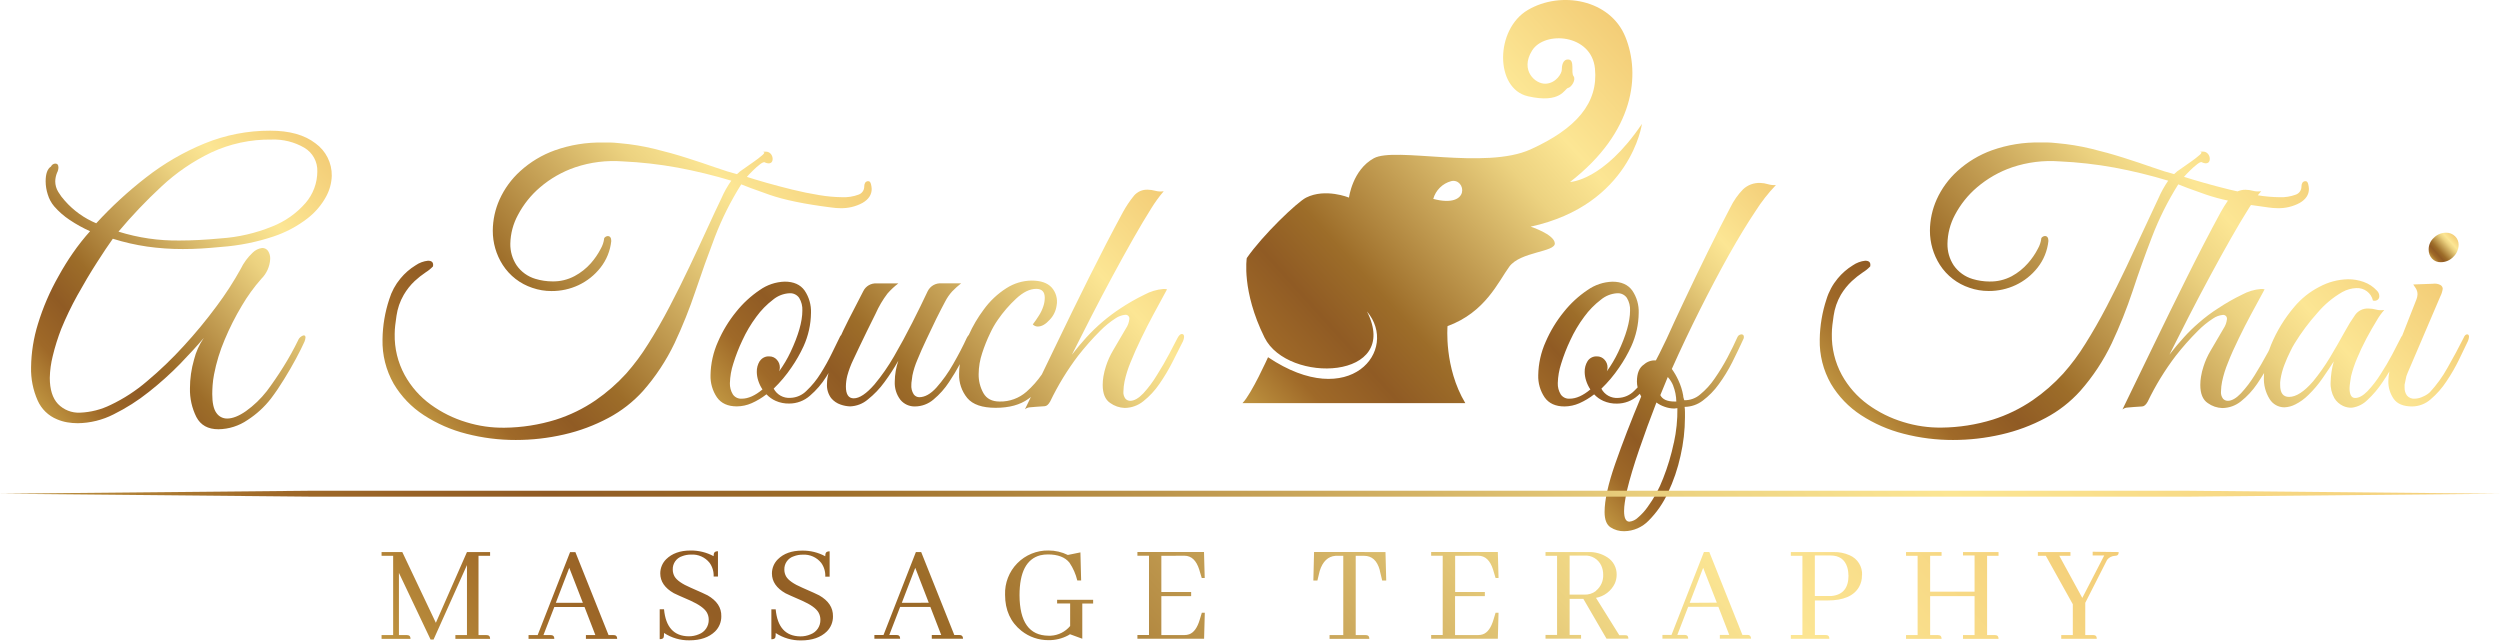
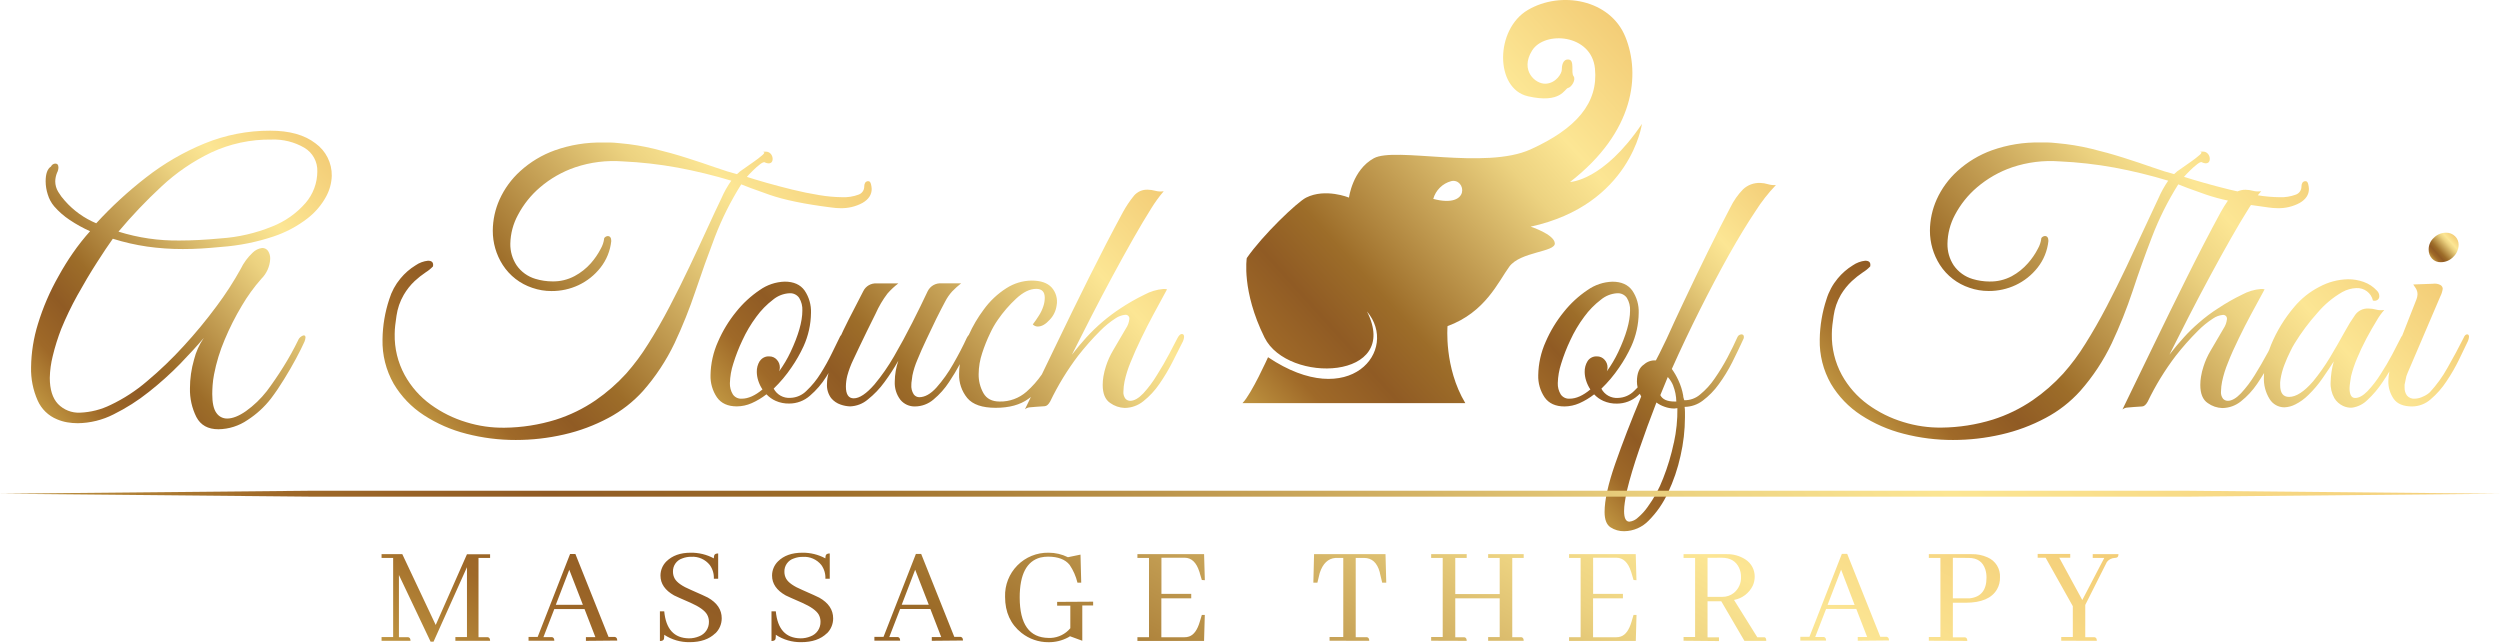
- <svg xmlns="http://www.w3.org/2000/svg" xmlns:xlink="http://www.w3.org/1999/xlink" viewBox="0 0 844.02 216.16">
+ <svg xmlns="http://www.w3.org/2000/svg" xmlns:xlink="http://www.w3.org/1999/xlink" viewBox="0 0 844.02 216.88">
  <defs>
    <style>.cls-1{fill:url(#New_Gradient_Swatch_2);}.cls-2{fill:url(#New_Gradient_Swatch_2-2);}.cls-3{fill:url(#New_Gradient_Swatch_2-3);}.cls-4{fill:url(#New_Gradient_Swatch_2-4);}.cls-5{fill:url(#New_Gradient_Swatch_2-5);}.cls-6{fill:url(#New_Gradient_Swatch_2-6);}.cls-7{fill:url(#New_Gradient_Swatch_2-7);}.cls-8{fill:url(#New_Gradient_Swatch_2-8);}.cls-9{fill:url(#New_Gradient_Swatch_2-9);}</style>
    <linearGradient id="New_Gradient_Swatch_2" x1="423.76" y1="140.9" x2="557.49" y2="20.49" gradientUnits="userSpaceOnUse">
      <stop offset="0" stop-color="#bf9440" />
      <stop offset="0.11" stop-color="#9f6928" />
      <stop offset="0.22" stop-color="#905b24" />
      <stop offset="0.33" stop-color="#9d6d29" />
      <stop offset="0.67" stop-color="#ecd280" />
      <stop offset="0.78" stop-color="#fce694" />
      <stop offset="1" stop-color="#f3cd77" />
    </linearGradient>
    <linearGradient id="New_Gradient_Swatch_2-2" x1="11.24" y1="134.49" x2="106.86" y2="48.39" xlink:href="#New_Gradient_Swatch_2" />
    <linearGradient id="New_Gradient_Swatch_2-3" x1="144.39" y1="143.2" x2="267.53" y2="32.33" xlink:href="#New_Gradient_Swatch_2" />
    <linearGradient id="New_Gradient_Swatch_2-4" x1="268.62" y1="163.86" x2="386.6" y2="57.63" xlink:href="#New_Gradient_Swatch_2" />
    <linearGradient id="New_Gradient_Swatch_2-5" x1="524.17" y1="156.51" x2="612.56" y2="76.92" xlink:href="#New_Gradient_Swatch_2" />
    <linearGradient id="New_Gradient_Swatch_2-6" x1="820.98" y1="87.11" x2="828.99" y2="79.9" xlink:href="#New_Gradient_Swatch_2" />
    <linearGradient id="New_Gradient_Swatch_2-7" x1="655.88" y1="172.46" x2="786.6" y2="54.76" xlink:href="#New_Gradient_Swatch_2" />
    <linearGradient id="New_Gradient_Swatch_2-8" x1="188.95" y1="376.53" x2="655.07" y2="-43.17" xlink:href="#New_Gradient_Swatch_2" />
-     <linearGradient id="New_Gradient_Swatch_2-9" x1="251.14" y1="351.56" x2="589.58" y2="46.83" xlink:href="#New_Gradient_Swatch_2" />
+     <linearGradient id="New_Gradient_Swatch_2-9" x1="339.6" y1="338.1" x2="498.89" y2="62.19" xlink:href="#New_Gradient_Swatch_2" />
  </defs>
  <g id="Layer_2" data-name="Layer 2">
    <g id="Layer_2-2" data-name="Layer 2">
      <path class="cls-1" d="M554.33,41.83c-13.07,19.36-24.26,19.6-24.26,19.6,21.93-17,23.79-36.4,18.66-49S527-3.19,515.84,3.35s-11.19,26.58,0,29.15,12.36-2.57,13.53-2.8,2.8-2.8,1.86-4,.47-5.37-1.63-5.6-2.33,2.33-2.33,3.49-1.87,4.44-5.36,4.67-8.87-4.43-4.67-11.19,20.06-5.6,21.23,6.06-6.3,20.29-21.7,27.29-45.71-.94-52.94,3-8.4,13.29-8.4,13.29-7.93-3.27-14.46,0c-3,1.49-14.73,12.71-20.05,20.42,0,0-1.81,11.07,6,26.83s46.31,14.34,34.58-8.82c11,13-5.76,34-33.4,15.46,0,0-5.56,12.39-8.63,15.5h75.23c-7.24-12.09-6-26-6-26,12.75-4.66,17.1-14.93,20.84-20.06s15.62-4.9,15.38-7.93-8.16-5.59-8.16-5.59C550.59,69.12,554.33,41.83,554.33,41.83ZM483.88,67.15a8.6,8.6,0,0,1,6.07-6C494.85,60,496.71,70.54,483.88,67.15Z" />
      <path class="cls-2" d="M73.73,144.92q-5.28,0-7.44-4.14a20.6,20.6,0,0,1-2.16-9.66,35,35,0,0,1,1.38-9.72,22.44,22.44,0,0,1,3.3-7.32q-3.24,3.84-8,8.76a110.83,110.83,0,0,1-10.56,9.48,65.85,65.85,0,0,1-11.88,7.56,27.37,27.37,0,0,1-12.12,3,20.8,20.8,0,0,1-3.54-.3,15.23,15.23,0,0,1-3.42-1,12.19,12.19,0,0,1-6.6-6.42A26,26,0,0,1,10.49,124a51.67,51.67,0,0,1,2.34-14.7,79.38,79.38,0,0,1,6.9-16,87,87,0,0,1,4.86-7.86,75,75,0,0,1,5.82-7.38,46.48,46.48,0,0,1-6.84-3.78,26,26,0,0,1-5.28-4.62,11.18,11.18,0,0,1-2.16-4,14.71,14.71,0,0,1-.72-4.44q0-3.84,1.8-5a1.71,1.71,0,0,1,1.44-1q1.08,0,1.08,1.32a4,4,0,0,1-.48,1.8,8.07,8.07,0,0,0-.6,2.88,6.82,6.82,0,0,0,1,3.54,18.42,18.42,0,0,0,2.28,3.06,28.92,28.92,0,0,0,10.56,7.56A135.53,135.53,0,0,1,49.31,59.9,83.57,83.57,0,0,1,69.05,48.44a58.07,58.07,0,0,1,22.2-4.32q9.72,0,15.24,4.26a13.26,13.26,0,0,1,5.52,11,15.63,15.63,0,0,1-1.92,7,23.47,23.47,0,0,1-6.24,7.32,38.83,38.83,0,0,1-11.46,6.12,71.88,71.88,0,0,1-17.7,3.54Q71,83.72,68,83.9t-6.3.18a84.36,84.36,0,0,1-12.06-.84A74.41,74.41,0,0,1,38.09,80.6q-2.16,3-5.46,8.16t-6.54,11A108,108,0,0,0,20.69,111a71.41,71.41,0,0,0-2.88,9.18,33.08,33.08,0,0,0-1,7.38q0,5.88,2.76,8.82a9.72,9.72,0,0,0,7.44,2.94,25.61,25.61,0,0,0,10.38-2.64,55,55,0,0,0,12.18-7.92A127.28,127.28,0,0,0,62,116.84a161.83,161.83,0,0,0,11.1-13.44,109.64,109.64,0,0,0,8.16-12.6,18.65,18.65,0,0,1,4-5.46,5.55,5.55,0,0,1,3.24-1.62,2.35,2.35,0,0,1,2,1,4.59,4.59,0,0,1,.72,2.7,10.16,10.16,0,0,1-3,6.72,58.5,58.5,0,0,0-6.6,9.12,89.43,89.43,0,0,0-5.76,11.4,58,58,0,0,0-3.6,11.76,32,32,0,0,0-.48,3.6q-.12,1.68-.12,3,0,4.44,1.38,6.36a4.3,4.3,0,0,0,3.66,1.92q2.76,0,6.36-2.52a34.11,34.11,0,0,0,7-6.72q2.88-3.84,5.58-8.16a97.7,97.7,0,0,0,5-9,2.7,2.7,0,0,1,1-1.26,2.27,2.27,0,0,1,.9-.42q.6,0,.6.72a4.6,4.6,0,0,1-.36,1.44q-1.08,2.4-2.88,5.76t-4,6.9a77.61,77.61,0,0,1-4.44,6.54,31.73,31.73,0,0,1-7.86,7.2A17.74,17.74,0,0,1,73.73,144.92ZM60.65,81.2q6.24,0,13.92-.72a56,56,0,0,0,17.28-4,29,29,0,0,0,11.28-7.92,16.37,16.37,0,0,0,4-10.68,8.93,8.93,0,0,0-4.38-8,20.48,20.48,0,0,0-11.1-2.76A46.63,46.63,0,0,0,71.27,51.5,66.89,66.89,0,0,0,54.47,63,168.72,168.72,0,0,0,40,78.2,65.91,65.91,0,0,0,60.65,81.2Z" />
      <path class="cls-3" d="M250.25,62.24c1.27.56,4.42,1.72,9.42,3.48s12,3.2,20.94,4.32c.55.08,1.08.14,1.56.18s1,.06,1.44.06a14.84,14.84,0,0,0,7.62-1.8q3.06-1.8,3.06-4.68a7.5,7.5,0,0,0-.24-1.62q-.26-1-.84-1a1.17,1.17,0,0,0-1.14.54,2.45,2.45,0,0,0-.3,1.26,2.85,2.85,0,0,1-2,2.76,14,14,0,0,1-5.34.84,49.85,49.85,0,0,1-7.92-.72q-4.45-.72-9.07-1.86t-8.63-2.28q-4-1.14-6.66-2,.72-.84,2-2.1a25.06,25.06,0,0,1,2.52-2.22c.83-.64,1.42-.8,1.74-.48a3.83,3.83,0,0,0,1,.24q1.44,0,1.44-1.56a2.69,2.69,0,0,0-.6-1.62,2.15,2.15,0,0,0-1.8-.78,3.08,3.08,0,0,0-1,.12h.12q1,0-.12,1a34.1,34.1,0,0,1-2.95,2.28l-3.59,2.52a11.13,11.13,0,0,0-2.1,1.68c-1.92-.48-4.37-1.24-7.32-2.28s-6.2-2.12-9.72-3.24-7.2-2.14-11-3.06a76.87,76.87,0,0,0-11.4-1.86q-2.29-.24-3.24-.24h-2.52a45.89,45.89,0,0,0-16.32,2.64,34.82,34.82,0,0,0-11.64,7,29,29,0,0,0-7,9.6,26,26,0,0,0-2.28,10.5,21.25,21.25,0,0,0,3.36,11.58,18.94,18.94,0,0,0,10,7.74,19.58,19.58,0,0,0,6.48,1.08,21.13,21.13,0,0,0,9.12-2,20.57,20.57,0,0,0,7.38-5.88,17.43,17.43,0,0,0,3.66-9c0-1.12-.41-1.68-1.2-1.68a1.61,1.61,0,0,0-1.2.72v.12a9.16,9.16,0,0,1-1.14,3.42,24.24,24.24,0,0,1-3.36,4.92A19.85,19.85,0,0,1,194,93.2a15.25,15.25,0,0,1-7.55,1.8,20,20,0,0,1-5.64-.84,11.82,11.82,0,0,1-6.42-4.62,12.8,12.8,0,0,1-2.1-7.26,21.18,21.18,0,0,1,2.58-9.72,31.52,31.52,0,0,1,7.44-9.3,36.3,36.3,0,0,1,11.88-6.78,40.73,40.73,0,0,1,16-2,138.47,138.47,0,0,1,18.54,2.1A170.51,170.51,0,0,1,246.89,61,33.62,33.62,0,0,0,243.53,67q-2.06,4.26-4.8,10.26T232.79,90q-3.18,6.72-6.72,13.5t-7.26,12.66a73.25,73.25,0,0,1-7.44,10,60.28,60.28,0,0,1-10.32,9,51.2,51.2,0,0,1-13.44,6.54,60.69,60.69,0,0,1-17.28,2.7,41.58,41.58,0,0,1-12.9-1.86,39.83,39.83,0,0,1-12-5.94,30.4,30.4,0,0,1-8.82-10,27.66,27.66,0,0,1-3.36-13.8,26.19,26.19,0,0,1,.18-3c.12-1,.25-2.08.42-3.12a19.52,19.52,0,0,1,2.46-7.14A21,21,0,0,1,140,94.88a30.39,30.39,0,0,1,3.72-2.94,12.33,12.33,0,0,0,2.46-2c.24-1.28-.33-1.92-1.68-1.92a9,9,0,0,0-4.2,1.56,20.26,20.26,0,0,0-5.1,4.44,19.93,19.93,0,0,0-3.78,7,44.69,44.69,0,0,0-2.28,13.56,28.82,28.82,0,0,0,3.78,15,32.14,32.14,0,0,0,10.14,10.56,47.75,47.75,0,0,0,14.4,6.3,65.68,65.68,0,0,0,16.68,2.1,72.17,72.17,0,0,0,16.32-1.86,59.94,59.94,0,0,0,14.94-5.58,42.67,42.67,0,0,0,11.7-9.12,70.2,70.2,0,0,0,10.62-16.08,164.29,164.29,0,0,0,7.08-17.64q3.06-9.12,6.54-18.24A101.57,101.57,0,0,1,250.25,62.24Z" />
      <path class="cls-4" d="M399,112.76q-.72,0-1.44,1.32-1,1.92-2.82,5.4t-4.14,7.14A38.32,38.32,0,0,1,386,132.8q-2.4,2.52-4.44,2.52a2.27,2.27,0,0,1-1.56-.66,3.49,3.49,0,0,1-.72-2.58,18.09,18.09,0,0,1,.36-3.24,36.64,36.64,0,0,1,2-6.42q1.56-3.9,3.66-8.22t4.08-8q2-3.72,4.62-8.52a4.21,4.21,0,0,0-1.2-.12,16.1,16.1,0,0,0-6.42,1.92,68.26,68.26,0,0,0-8,4.56,60.83,60.83,0,0,0-11.58,9.84q-2.52,2.76-4.92,5.88,3-6,6.54-12.9t7.2-13.68q3.66-6.78,7-12.66t6-10.08a45.89,45.89,0,0,1,4.26-5.88A6.49,6.49,0,0,1,390,64.4a10.58,10.58,0,0,0-2.52-.36,5.77,5.77,0,0,0-4.62,2,36.86,36.86,0,0,0-3.78,5.64q-5.64,10.44-11.4,22T356.5,116.54q-2.43,5-4.76,9.86a32.23,32.23,0,0,1-5.2,5.86,13.31,13.31,0,0,1-9.06,3.3q-3.84,0-5.46-2.82a12.65,12.65,0,0,1-1.62-6.42,22.85,22.85,0,0,1,1.2-7.14,52.25,52.25,0,0,1,2.7-6.72,29.8,29.8,0,0,1,2.58-4.5,43.25,43.25,0,0,1,6.18-7.14q3.54-3.3,6.78-3.3,2.88,0,2.88,3a9.06,9.06,0,0,1-.48,2.88,13.26,13.26,0,0,1-1.56,3.24,34.57,34.57,0,0,1-2,2.88,2.3,2.3,0,0,0,1.68.72q2,0,4.08-2.34a8.56,8.56,0,0,0,2.28-4.74A7.15,7.15,0,0,0,355,97q-2.16-2.28-6.72-2.28a16.12,16.12,0,0,0-8.52,2.58,27.84,27.84,0,0,0-7.68,7.26,44.58,44.58,0,0,0-5,8.5,4.55,4.55,0,0,0-.68,1q-1.92,4.2-4.62,8.88a45.86,45.86,0,0,1-5.64,7.92q-2.94,3.24-5.82,3.24a2.33,2.33,0,0,1-1.86-1,5.2,5.2,0,0,1-.78-3.24,6.74,6.74,0,0,1,.12-1.32q.12-.6.24-1.8a27.47,27.47,0,0,1,1.68-5.28q1.32-3.24,3.06-6.9t3.3-6.9q1.92-3.84,3.06-5.94a15.8,15.8,0,0,1,2.34-3.36,30.32,30.32,0,0,1,3-2.7h-6.6a4.78,4.78,0,0,0-4.68,2.64Q311,103,308,108.92t-6.18,11.4a67.34,67.34,0,0,1-6.6,9.48q-4.08,4.68-7,4.68-2.64,0-2.64-4a15.61,15.61,0,0,1,.48-3.66,31,31,0,0,1,2-5.34q.84-1.8,2.1-4.44t2.52-5.22q1.26-2.58,2.94-5.94a33.75,33.75,0,0,1,4-6.78,24.86,24.86,0,0,1,3.66-3.42H296a4.68,4.68,0,0,0-4.56,2.64q-1.32,2.64-3.12,6.06t-3.6,7.14a16.85,16.85,0,0,1-.74,1.61,1.47,1.47,0,0,0-.34.43q-1.08,2.16-2.76,5.64a69.55,69.55,0,0,1-3.84,6.9,29.13,29.13,0,0,1-4.74,5.82,7.94,7.94,0,0,1-5.46,2.4,5.86,5.86,0,0,1-5.64-3.12,44.69,44.69,0,0,0,6-7.14,47.18,47.18,0,0,0,4.08-7.14,28,28,0,0,0,2.52-11.28,12.61,12.61,0,0,0-2.16-7.56q-2.16-3-6.72-3a15.38,15.38,0,0,0-8.4,2.82,35.46,35.46,0,0,0-8,7.38,43,43,0,0,0-6.12,10.08,28.61,28.61,0,0,0-2.52,11.28,12.68,12.68,0,0,0,2.16,7.5q2.16,3.06,6.72,3.06a12.71,12.71,0,0,0,5-1.08,23.89,23.89,0,0,0,5-3,9.73,9.73,0,0,0,3.12,2.22,10.66,10.66,0,0,0,4.56.9,10.51,10.51,0,0,0,7-2.64,28,28,0,0,0,5.52-6.42c.27-.43.53-.85.78-1.27a13,13,0,0,0-.54,3.61,7.34,7.34,0,0,0,1.38,4.86,7.07,7.07,0,0,0,3.24,2.22,10.65,10.65,0,0,0,3.18.6,9.75,9.75,0,0,0,6-2.34A29.82,29.82,0,0,0,298.6,129a73.33,73.33,0,0,0,4.68-7.2,22.74,22.74,0,0,0-1.2,7A9.34,9.34,0,0,0,304,135a6.21,6.21,0,0,0,4.92,2.22,9.7,9.7,0,0,0,6.24-2.34,26.52,26.52,0,0,0,5.28-5.94q2-3,3.61-6a23.91,23.91,0,0,0-.25,3.34,12.2,12.2,0,0,0,2.76,8.1q2.76,3.3,9.6,3.3t11-3c.3-.21.59-.43.88-.66-.68,1.39-1.35,2.78-2,4.14a3,3,0,0,1,1.8-.66q1.08-.06,2.16-.18l2.7-.18q1-.06,1.86-1.62A90.24,90.24,0,0,1,364,120.08a92.11,92.11,0,0,1,7.44-8.4,30.4,30.4,0,0,1,5.16-4.2,7.05,7.05,0,0,1,3.24-1.2,1.27,1.27,0,0,1,1.44,1.44,7.05,7.05,0,0,1-1.2,3.24q-2.64,4.44-4.32,7.38a26.13,26.13,0,0,0-2.4,5.34,24.77,24.77,0,0,0-.84,3.42,17.9,17.9,0,0,0-.24,2.82q0,4.44,2.52,6.12a8.87,8.87,0,0,0,4.92,1.68,10.09,10.09,0,0,0,6.3-2.28,26.19,26.19,0,0,0,5.4-5.82,63,63,0,0,0,4.44-7.44q2-3.9,3.54-7a4.6,4.6,0,0,0,.36-1.44Q399.76,112.76,399,112.76Zm-142.5,9.12a6.65,6.65,0,0,0-1,3.72,9.85,9.85,0,0,0,.48,2.88,11.48,11.48,0,0,0,1.44,3q-3.72,3.12-7,3.12a3.35,3.35,0,0,1-3-1.44,6.82,6.82,0,0,1-1-3.84,23.18,23.18,0,0,1,1.14-6.54,57.57,57.57,0,0,1,3.06-7.86,43.87,43.87,0,0,1,4.74-8,27.63,27.63,0,0,1,5.64-5.76A9.44,9.44,0,0,1,266.56,99a3.68,3.68,0,0,1,3.24,1.56,7.5,7.5,0,0,1,1.08,4.32q0,5.52-4,14a40.76,40.76,0,0,1-3.84,6.48,5.55,5.55,0,0,0,.18-.66,3.37,3.37,0,0,0,.06-.66,3.77,3.77,0,0,0-1-2.58,3.31,3.31,0,0,0-2.58-1.14A3.53,3.53,0,0,0,256.54,121.88Z" />
      <path class="cls-5" d="M583.72,86q4.8-8.52,8.94-14.7a55.93,55.93,0,0,1,6.9-8.82,7.36,7.36,0,0,1-2.7-.3,9.8,9.8,0,0,0-2.58-.42,8,8,0,0,0-5.82,2.16A23.59,23.59,0,0,0,584.2,70q-3.36,6.36-7.5,14.76t-8.58,17.82q-2.77,5.86-5.48,11.86c-.65,1.31-1.42,2.88-2.32,4.76-.4.83-.83,1.66-1.28,2.48a5.37,5.37,0,0,0-4,1.36q-2.4,1.56-2.4,5.76a9.39,9.39,0,0,0,.23,2c-.37.4-.75.78-1.13,1.14a7.94,7.94,0,0,1-5.46,2.4,5.86,5.86,0,0,1-5.64-3.12,44.69,44.69,0,0,0,6-7.14,47.18,47.18,0,0,0,4.08-7.14,28,28,0,0,0,2.52-11.28,12.61,12.61,0,0,0-2.16-7.56q-2.16-3-6.72-3a15.38,15.38,0,0,0-8.4,2.82,35.46,35.46,0,0,0-8,7.38,43,43,0,0,0-6.12,10.08,28.61,28.61,0,0,0-2.52,11.28,12.68,12.68,0,0,0,2.16,7.5q2.16,3.06,6.72,3.06a12.71,12.71,0,0,0,5-1.08,23.89,23.89,0,0,0,5-3,9.73,9.73,0,0,0,3.12,2.22,10.66,10.66,0,0,0,4.56.9,10.51,10.51,0,0,0,7-2.64c.25-.21.48-.45.73-.67a9.84,9.84,0,0,0,.47.91q-5.16,12.36-8.76,22.68t-3.6,16.32q0,3.84,2,5.16a8.13,8.13,0,0,0,4.62,1.32,11.65,11.65,0,0,0,8.28-3.6,32.26,32.26,0,0,0,6.48-9.36,58,58,0,0,0,4.26-12.48,59.46,59.46,0,0,0,1.5-13V139.1a12.29,12.29,0,0,0-.12-1.74,10.21,10.21,0,0,0,6.12-2.1,25.36,25.36,0,0,0,5.4-5.52,52.75,52.75,0,0,0,4.56-7.44q2-4,3.72-7.74a1.46,1.46,0,0,0,.12-1.26.78.78,0,0,0-.72-.42,1.82,1.82,0,0,0-.66.18,1.32,1.32,0,0,0-.66.66q-1.44,3.24-3.42,7a69.57,69.57,0,0,1-4.32,7.08,25.08,25.08,0,0,1-4.92,5.4,7.94,7.94,0,0,1-5.34,1.92q-.12-.36-.24-.78a2.85,2.85,0,0,1-.12-.78,19.92,19.92,0,0,0-1.62-5.16,22.79,22.79,0,0,0-2.22-3.84q4.56-10.2,9.54-20.1T583.72,86ZM536,121.88a6.65,6.65,0,0,0-1,3.72,9.85,9.85,0,0,0,.48,2.88,11.48,11.48,0,0,0,1.44,3q-3.72,3.12-7,3.12a3.35,3.35,0,0,1-3-1.44,6.82,6.82,0,0,1-1-3.84,23.18,23.18,0,0,1,1.14-6.54,57.57,57.57,0,0,1,3.06-7.86,43.87,43.87,0,0,1,4.74-8,27.63,27.63,0,0,1,5.64-5.76A9.44,9.44,0,0,1,546,99a3.68,3.68,0,0,1,3.24,1.56,7.5,7.5,0,0,1,1.08,4.32q0,5.52-4,14a40.76,40.76,0,0,1-3.84,6.48,5.55,5.55,0,0,0,.18-.66,3.37,3.37,0,0,0,.06-.66,3.77,3.77,0,0,0-1-2.58,3.31,3.31,0,0,0-2.58-1.14A3.53,3.53,0,0,0,536,121.88Zm29.1,27.6a74.35,74.35,0,0,1-3.6,12,41.07,41.07,0,0,1-5.28,9.72,18.75,18.75,0,0,1-3.24,3.54,4.93,4.93,0,0,1-2.88,1.38q-1.8,0-1.8-3.6a20.82,20.82,0,0,1,.24-2.88q.24-1.68.72-4,1.44-6,4.14-13.86t5.82-15.9a9.9,9.9,0,0,0,2.76,1.44,9.62,9.62,0,0,0,3.24.6,2.78,2.78,0,0,0,.54-.06,2.78,2.78,0,0,1,.54-.06A50.93,50.93,0,0,1,565.12,149.48Zm-.24-19.32a15.41,15.41,0,0,1,1.08,5.4h-.6q-3.72,0-4.8-2.16.72-1.68,1.26-3.06t1.26-3.06A10.36,10.36,0,0,1,564.88,130.16Z" />
      <path class="cls-6" d="M824.05,88.52a5.76,5.76,0,0,0,4.2-1.8,5.63,5.63,0,0,0,1.8-4.08,3.93,3.93,0,0,0-1.2-2.88,4.22,4.22,0,0,0-3.12-1.2,5.69,5.69,0,0,0-4,1.68,5.25,5.25,0,0,0-1.8,4,4.4,4.4,0,0,0,1.14,3.06A3.78,3.78,0,0,0,824.05,88.52Z" />
      <path class="cls-7" d="M832.93,112.88q-.72,0-1.2,1.2-2.52,5-5.46,10.14a42.46,42.46,0,0,1-5.94,8.22,8,8,0,0,1-2.28,1.44,6.73,6.73,0,0,1-2.76.72,3.11,3.11,0,0,1-2.7-1.08,4.39,4.39,0,0,1-.78-2.64v-1a3.61,3.61,0,0,1,.12-.6q.12-.48.48-2.28.12-.48,1.44-3.48l10-23.4a8.29,8.29,0,0,0,.84-2.64,1.53,1.53,0,0,0-.78-1.26,4.17,4.17,0,0,0-2.58-.42l-6.6.24.84,1.26a3.7,3.7,0,0,1,.6,2.1,4.89,4.89,0,0,1-.36,1.68L811,113.32a2.31,2.31,0,0,0-.48.76q-1.07,2.16-2.88,5.58t-4,6.78a36.48,36.48,0,0,1-4.37,5.64q-2.24,2.28-4.15,2.28T793.23,131a16.59,16.59,0,0,1,.19-1.92q.17-1.32.3-2a39.84,39.84,0,0,1,2-6q1.44-3.48,3.23-6.84c1.2-2.24,2.35-4.24,3.43-6a20.9,20.9,0,0,1,2.57-3.6,6.38,6.38,0,0,1-2.76-.12,10,10,0,0,0-2.64-.36,5.15,5.15,0,0,0-4.44,2.16,53.09,53.09,0,0,0-3.35,5.4q-2.65,4.8-5.17,9a69.18,69.18,0,0,1-5.64,8q-4.56,5.28-8.15,5.28c-2,0-3-1.32-3-4v-.9a6.78,6.78,0,0,1,.11-1,23.71,23.71,0,0,1,1.32-4.92,47.42,47.42,0,0,1,2-4.56,25.75,25.75,0,0,1,1.5-2.76,71.18,71.18,0,0,1,7.62-10.2,31.31,31.31,0,0,1,8.46-7.08,10.64,10.64,0,0,1,4.67-1.32,5.44,5.44,0,0,1,5.64,4.2,1.74,1.74,0,0,0,1.57-.24,1.5,1.5,0,0,0,.59-1.2,2.64,2.64,0,0,0-.84-1.92A11.15,11.15,0,0,0,798,95.18a15.56,15.56,0,0,0-5.27-.9A21.17,21.17,0,0,0,783,96.86a27,27,0,0,0-8.46,6.78,48.28,48.28,0,0,0-7.79,12.72c-.23.58-.44,1.15-.64,1.71s-.48.91-.74,1.41q-1.87,3.48-4.14,7.14a38.91,38.91,0,0,1-4.68,6.18q-2.41,2.52-4.44,2.52a2.25,2.25,0,0,1-1.56-.66,3.49,3.49,0,0,1-.72-2.58,18.09,18.09,0,0,1,.36-3.24,35.8,35.8,0,0,1,2-6.42c1-2.6,2.26-5.34,3.66-8.22s2.76-5.56,4.08-8,2.86-5.32,4.62-8.52a4.26,4.26,0,0,0-1.2-.12,16.06,16.06,0,0,0-6.42,1.92,67.47,67.47,0,0,0-8,4.56,52.67,52.67,0,0,0-6.66,5,53.4,53.4,0,0,0-4.92,4.8q-2.52,2.76-4.92,5.88,3-6,6.54-12.9t7.2-13.68q3.66-6.78,7-12.66t6-10.08c.26-.42.52-.81.77-1.19q2.79.44,5.89.83.84.12,1.56.18t1.44.06a14.82,14.82,0,0,0,7.62-1.8q3.06-1.8,3.06-4.68a7.5,7.5,0,0,0-.24-1.62q-.24-1-.84-1a1.19,1.19,0,0,0-1.14.54,2.55,2.55,0,0,0-.3,1.26,2.85,2.85,0,0,1-2,2.76,13.94,13.94,0,0,1-5.34.84,48.28,48.28,0,0,1-7.4-.65,17.65,17.65,0,0,1,1.16-1.39,6.49,6.49,0,0,1-2.76-.12,10.58,10.58,0,0,0-2.52-.36,6.37,6.37,0,0,0-2.71.56c-.91-.2-1.83-.39-2.75-.62Q748,62.84,744,61.7t-6.66-2q.72-.84,2-2.1a25.06,25.06,0,0,1,2.52-2.22q1.26-1,1.74-.48a3.93,3.93,0,0,0,1,.24q1.44,0,1.44-1.56a2.63,2.63,0,0,0-.6-1.62,2.13,2.13,0,0,0-1.8-.78,3.12,3.12,0,0,0-1,.12h.12q1,0-.12,1a35.34,35.34,0,0,1-2.94,2.28q-1.86,1.32-3.6,2.52a11.13,11.13,0,0,0-2.1,1.68q-2.88-.72-7.32-2.28t-9.72-3.24q-5.28-1.68-11-3.06a76.87,76.87,0,0,0-11.4-1.86q-2.28-.24-3.24-.24h-2.52a45.93,45.93,0,0,0-16.32,2.64,34.92,34.92,0,0,0-11.64,7,29.14,29.14,0,0,0-7,9.6,26,26,0,0,0-2.28,10.5,21.34,21.34,0,0,0,3.36,11.58,19,19,0,0,0,10,7.74,19.67,19.67,0,0,0,6.48,1.08,21.1,21.1,0,0,0,9.12-2,20.57,20.57,0,0,0,7.38-5.88,17.35,17.35,0,0,0,3.66-9q0-1.68-1.2-1.68a1.64,1.64,0,0,0-1.2.72v.12a9.16,9.16,0,0,1-1.14,3.42,23.45,23.45,0,0,1-3.36,4.92,19.8,19.8,0,0,1-5.46,4.38,15.32,15.32,0,0,1-7.56,1.8,20.09,20.09,0,0,1-5.64-.84,11.86,11.86,0,0,1-6.42-4.62,12.87,12.87,0,0,1-2.1-7.26A21.31,21.31,0,0,1,660,72.56a31.52,31.52,0,0,1,7.44-9.3,36.51,36.51,0,0,1,11.88-6.78,40.73,40.73,0,0,1,16-2,138.09,138.09,0,0,1,18.54,2.1A169.33,169.33,0,0,1,732,61,35,35,0,0,0,728.68,67q-2,4.26-4.8,10.26T717.94,90q-3.18,6.72-6.72,13.5T704,116.12a71.63,71.63,0,0,1-7.44,10,59.53,59.53,0,0,1-10.32,9,51.2,51.2,0,0,1-13.44,6.54,60.69,60.69,0,0,1-17.28,2.7,41.62,41.62,0,0,1-12.9-1.86,40.06,40.06,0,0,1-12-5.94,30.62,30.62,0,0,1-8.82-10,27.76,27.76,0,0,1-3.36-13.8,26.19,26.19,0,0,1,.18-3q.18-1.56.42-3.12a19.71,19.71,0,0,1,2.46-7.14,21.32,21.32,0,0,1,3.72-4.62,30.39,30.39,0,0,1,3.72-2.94,12,12,0,0,0,2.46-2q.36-1.92-1.68-1.92a9.1,9.1,0,0,0-4.2,1.56,20.61,20.61,0,0,0-5.1,4.44,20.1,20.1,0,0,0-3.78,7,45,45,0,0,0-2.28,13.56,28.82,28.82,0,0,0,3.78,15,32.34,32.34,0,0,0,10.14,10.56,47.86,47.86,0,0,0,14.4,6.3,65.73,65.73,0,0,0,16.68,2.1,72.17,72.17,0,0,0,16.32-1.86,59.65,59.65,0,0,0,14.94-5.58,42.37,42.37,0,0,0,11.7-9.12,69.55,69.55,0,0,0,10.62-16.08A162.24,162.24,0,0,0,720,98.24Q723,89.12,726.52,80a102.27,102.27,0,0,1,8.88-17.76q1.92.84,9.42,3.48a65.94,65.94,0,0,0,7.35,2,45.1,45.1,0,0,0-2.49,4q-5.65,10.44-11.4,22t-11.22,22.86q-5.47,11.34-10.5,21.66a3,3,0,0,1,1.8-.66q1.08-.06,2.16-.18l2.7-.18q1-.06,1.86-1.62a89.61,89.61,0,0,1,9.48-15.48,90.61,90.61,0,0,1,7.44-8.4,30,30,0,0,1,5.16-4.2,7,7,0,0,1,3.24-1.2,1.27,1.27,0,0,1,1.44,1.44,7.17,7.17,0,0,1-1.2,3.24c-1.76,3-3.21,5.42-4.32,7.38a25.59,25.59,0,0,0-2.4,5.34,22.18,22.18,0,0,0-.84,3.42,16.78,16.78,0,0,0-.24,2.82q0,4.44,2.52,6.12a8.85,8.85,0,0,0,4.92,1.68,10.13,10.13,0,0,0,6.3-2.28,26.19,26.19,0,0,0,5.4-5.82q1.24-1.82,2.39-3.72-.06.7-.06,1.38a12.87,12.87,0,0,0,1.92,7.38,5.85,5.85,0,0,0,5,2.82,8.84,8.84,0,0,0,3.72-1,17,17,0,0,0,4.32-3.12,37.38,37.38,0,0,0,4.92-5.82q2.28-3.3,3.72-5.58a27.87,27.87,0,0,0-1.07,7,9.89,9.89,0,0,0,1.25,5.4,6.77,6.77,0,0,0,2.94,2.64,6.27,6.27,0,0,0,3,.6A9.12,9.12,0,0,0,799.3,135a32.93,32.93,0,0,0,5-5.88q1.25-1.83,2.38-3.71a16.24,16.24,0,0,0-.36,3.29,10.12,10.12,0,0,0,1.8,5.94q1.8,2.58,6.24,2.58a9.56,9.56,0,0,0,6.24-2.4,28.51,28.51,0,0,0,5.34-6.06,60.41,60.41,0,0,0,4.26-7.38q1.8-3.72,3-6.24a4.6,4.6,0,0,0,.36-1.44Q833.53,112.88,832.93,112.88Z" />
      <polygon class="cls-8" points="0 166.68 105.5 165.67 211 165.68 422.01 165.68 633.01 165.68 738.52 165.68 844.02 166.68 738.52 167.68 633.01 167.68 422.01 167.68 211 167.68 105.5 167.68 0 166.68" />
-       <path class="cls-9" d="M157.65,186.38h7.81v1.27h-3.91v26.76h2.64a2,2,0,0,1,.49.05c.52.09.78.5.78,1.22H153.74v-1.27h3.91V190.77l-11.28,25.15h-1l-10.69-22.51v21h2.64a2,2,0,0,1,.48.05c.52.09.79.5.79,1.22h-9.77v-1.27h3.91V187.65h-3.91v-1.27h7l11.33,23.88Zm50.71,29.3H197.81v-1.27H201l-3.66-9.48h-10.2l-3.67,9.48h2.4a2,2,0,0,1,.48.05c.52.09.79.5.79,1.22h-8.7v-1.27h3.08l10.94-28h1.8l11.19,28h1.66a2,2,0,0,1,.48.05C208.1,214.55,208.36,215,208.36,215.68Zm-11.58-12.16-4.59-11.82-4.54,11.82ZM238.9,201q-.93-.5-5.71-2.59-4.35-1.86-5.47-3.81a4.71,4.71,0,0,1-.59-2.29,4.56,4.56,0,0,1,3.18-4.54,8.16,8.16,0,0,1,3-.54,7.42,7.42,0,0,1,6.25,2.78,7.32,7.32,0,0,1,1.37,4.64h1.46v-8.55c-.78,0-1.23.25-1.36.74a3.28,3.28,0,0,0-.1.93,16,16,0,0,0-7.81-1.91c-3.52,0-6.25,1-8.21,2.93a6.73,6.73,0,0,0-2,4.79q0,4.09,4.59,6.69.83.44,5.57,2.49,4.4,2,5.56,4a4.81,4.81,0,0,1,.64,2.44,5.11,5.11,0,0,1-3.32,4.93,8.5,8.5,0,0,1-3.47.69q-7.47-.11-8.3-9.13h-1.46v10.1c.78,0,1.23-.22,1.36-.68a6.44,6.44,0,0,0,.1-1.42,15.13,15.13,0,0,0,8.55,2.49c3.74,0,6.64-1,8.69-3a7.08,7.08,0,0,0,2.1-5.13C243.59,205.11,242,202.79,238.9,201Zm37.67,0q-.93-.5-5.71-2.59-4.35-1.86-5.47-3.81a4.71,4.71,0,0,1-.59-2.29A4.56,4.56,0,0,1,268,187.8a8.16,8.16,0,0,1,3-.54,7.42,7.42,0,0,1,6.25,2.78,7.32,7.32,0,0,1,1.37,4.64h1.47v-8.55c-.78,0-1.24.25-1.37.74a3.28,3.28,0,0,0-.1.93,15.93,15.93,0,0,0-7.81-1.91q-5.28,0-8.2,2.93a6.7,6.7,0,0,0-2,4.79q0,4.09,4.59,6.69c.56.29,2.41,1.12,5.57,2.49,2.93,1.3,4.78,2.62,5.57,4a4.9,4.9,0,0,1,.63,2.44,5.11,5.11,0,0,1-3.32,4.93,8.5,8.5,0,0,1-3.47.69q-7.47-.11-8.3-9.13h-1.46v10.1c.78,0,1.23-.22,1.36-.68a6.44,6.44,0,0,0,.1-1.42,15.15,15.15,0,0,0,8.55,2.49c3.74,0,6.64-1,8.69-3a7.08,7.08,0,0,0,2.1-5.13C281.26,205.11,279.7,202.79,276.57,201Zm48.56,14.65H314.58v-1.27h3.18l-3.66-9.48H303.89l-3.66,9.48h2.39a2,2,0,0,1,.49.05c.52.09.78.5.78,1.22H295.2v-1.27h3.08l10.93-28H311l11.18,28h1.66a2,2,0,0,1,.49.05C324.87,214.55,325.13,215,325.13,215.68Zm-11.57-12.16L309,191.7l-4.54,11.82Zm43.33.24h4.4v7.62a9.15,9.15,0,0,1-6.54,3.27,6.81,6.81,0,0,1-.78,0q-9.72-.1-9.77-13.67,0-11.62,7-13.48a11.36,11.36,0,0,1,2.59-.29c3.35,0,5.78.93,7.27,2.78a18.37,18.37,0,0,1,2.64,6H365l-.24-9.47-4.25.87a14.73,14.73,0,0,0-6.54-1.51,14.42,14.42,0,0,0-14.65,14.94q0,7.81,5.56,12.21a14.54,14.54,0,0,0,9.09,3.12,13.68,13.68,0,0,0,6.64-1.61,3.46,3.46,0,0,0,.63-.39l4.15,1.52V203.76h3.66v-1.27H356.89Zm43-16.11q3.51,0,5,4.73c.06.2.11.36.14.49l.69,2.3h1l-.24-8.79H384v1.27h3.91v26.76H384v1.27h22.51l.24-8.79h-1l-.69,2.29q-1.21,4.15-3.61,5a4.72,4.72,0,0,1-1.56.25h-7.81V201.27h10.06v-1.41H392.08V187.65Zm43.75-1.27L443.4,196h1.36l.79-3.27c1-3.19,2.81-4.89,5.32-5.08h2.63v26.76h-4.63v1.27h13.42c0-.72-.26-1.13-.78-1.22a2,2,0,0,0-.49-.05H457.7V187.65h2.84q3.94,0,5.27,4.78a.78.78,0,0,0,.05.3l.78,3.27H468l-.25-9.62Zm55.45,1.27q3.51,0,5,4.73c.06.2.11.36.14.49l.69,2.3h1l-.24-8.79H483.17v1.27h3.9v26.76h-3.9v1.27h22.51l.24-8.79h-1l-.69,2.29c-.81,2.77-2,4.43-3.61,5a4.72,4.72,0,0,1-1.56.25h-7.82V201.27h10.06v-1.41H491.27V187.65Zm50.66,28h-7.38l-7.81-13.43h-4.64v12.16h3.86v1.27h-12v-1.27h3.9V187.65h-3.9v-1.27h14.45a11.08,11.08,0,0,1,6.4,1.76,6.79,6.79,0,0,1,3.17,5.86,7.41,7.41,0,0,1-.63,3,8.77,8.77,0,0,1-6.35,4.84l7.86,12.6h1.85a2.54,2.54,0,0,1,.59.05C549.55,214.55,549.75,215,549.75,215.68Zm-10.94-16.17a6.59,6.59,0,0,0,2.44-5.46,7.21,7.21,0,0,0-.63-3,5.87,5.87,0,0,0-5.81-3.42h-4.89v13.18h5A6,6,0,0,0,538.81,199.51Zm52.37,16.17H580.63v-1.27h3.18l-3.67-9.48h-10.2l-3.66,9.48h2.39a2.09,2.09,0,0,1,.49.05c.52.09.78.5.78,1.22h-8.69v-1.27h3.07l10.94-28h1.81l11.18,28h1.66a2.09,2.09,0,0,1,.49.05C590.92,214.55,591.18,215,591.18,215.68Zm-11.57-12.16L575,191.7l-4.55,11.82Zm49-9.28a7.58,7.58,0,0,1-1,4q-2.6,4.53-10.6,4.54h-4.29v11.67h3.61a2,2,0,0,1,.49.05c.52.09.78.5.78,1.22h-13v-1.27h3.91V187.65h-3.91v-1.27h14.45a12.47,12.47,0,0,1,5.38,1.07A6.9,6.9,0,0,1,628.65,194.24Zm-4.58,0a9.3,9.3,0,0,0-.4-2.74q-1.26-3.9-5.61-3.9h-5.32v13.67h4.49c.39,0,.78,0,1.17,0Q624.07,200.64,624.07,194.29Zm38.69-6.64h3.91v12.21h-15V187.65h3.86v-1.27h-12v1.27h3.91v26.76h-3.91v1.27h12c0-.72-.26-1.13-.79-1.22a2,2,0,0,0-.48-.05h-2.59V201.27h15v13.14h-3.91v1.27h12c0-.72-.27-1.13-.79-1.22a2,2,0,0,0-.48-.05h-2.59V187.65h3.86v-1.27h-12Zm43.78-1.27v1.27h3.9L703,201.86l-7.76-14.21H699v-1.27h-11v1.27h2.69L699.8,204v10.4h-3.91v1.27h12c0-.72-.26-1.13-.79-1.22a2,2,0,0,0-.48-.05H704V203.52l7.37-14.5a3.53,3.53,0,0,1,2.64-1.37c.72,0,1.12-.26,1.22-.78a2.72,2.72,0,0,0,.05-.49Z" />
+       <path class="cls-9" d="M165.46,188.36h-3.91v26.76h2.64a2,2,0,0,1,.49,0c.52.09.78.5.78,1.22H153.74v-1.27h3.91V191.49l-11.28,25.14h-1l-10.69-22.51v21h2.64a2,2,0,0,1,.48,0c.52.09.79.5.79,1.22h-9.77v-1.27h3.91V188.36h-3.91v-1.27h7L147.1,211l10.55-23.88h7.81Zm32.35,28v-1.27H201l-3.66-9.47h-10.2l-3.67,9.47h2.4a2,2,0,0,1,.48,0c.52.09.79.5.79,1.22h-8.7v-1.27h3.08l10.94-28h1.8l11.19,28h1.66a2,2,0,0,1,.48,0c.53.09.79.5.79,1.22Zm-5.62-24-4.54,11.82h9.13Zm49.3,21.44q-3.08,3-8.69,3a15.13,15.13,0,0,1-8.55-2.49,6.39,6.39,0,0,1-.1,1.41c-.13.46-.58.69-1.36.69V206.38h1.46q.83,9,8.3,9.13a8.66,8.66,0,0,0,3.47-.68,5.12,5.12,0,0,0,3.32-4.94,4.81,4.81,0,0,0-.64-2.44q-1.17-2-5.56-3.95-4.74-2.06-5.57-2.49-4.59-2.59-4.59-6.69a6.75,6.75,0,0,1,2-4.79c2-1.95,4.69-2.93,8.21-2.93a16,16,0,0,1,7.81,1.91,3.33,3.33,0,0,1,.1-.93c.13-.49.58-.73,1.36-.73v8.54H241a7.32,7.32,0,0,0-1.37-4.64,7.42,7.42,0,0,0-6.25-2.78,8.16,8.16,0,0,0-3,.54,4.56,4.56,0,0,0-3.18,4.54,4.71,4.71,0,0,0,.59,2.29q1.13,2,5.47,3.81,4.78,2.1,5.71,2.59c3.12,1.76,4.69,4.09,4.69,7A7.08,7.08,0,0,1,241.49,213.85Zm37.67,0q-3.07,3-8.69,3a15.15,15.15,0,0,1-8.55-2.49,6.39,6.39,0,0,1-.1,1.41c-.13.46-.58.69-1.36.69V206.38h1.46q.84,9,8.3,9.13a8.66,8.66,0,0,0,3.47-.68,5.12,5.12,0,0,0,3.32-4.94,4.9,4.9,0,0,0-.63-2.44c-.79-1.33-2.64-2.65-5.57-3.95-3.16-1.37-5-2.2-5.57-2.49q-4.59-2.59-4.59-6.69a6.72,6.72,0,0,1,2-4.79q2.92-2.92,8.2-2.93a15.93,15.93,0,0,1,7.81,1.91,3.33,3.33,0,0,1,.1-.93c.13-.49.59-.73,1.37-.73v8.54h-1.47a7.32,7.32,0,0,0-1.37-4.64A7.42,7.42,0,0,0,271,188a8.16,8.16,0,0,0-3,.54,4.56,4.56,0,0,0-3.18,4.54,4.71,4.71,0,0,0,.59,2.29q1.13,2,5.47,3.81,4.78,2.1,5.71,2.59,4.69,2.64,4.69,7A7.08,7.08,0,0,1,279.16,213.85Zm35.42,2.54v-1.27h3.18l-3.66-9.47H303.89l-3.66,9.47h2.39a2,2,0,0,1,.49,0c.52.09.78.5.78,1.22H295.2v-1.27h3.08l10.93-28H311l11.18,28h1.66a2,2,0,0,1,.49,0c.52.09.78.5.78,1.22Zm-5.61-24-4.54,11.82h9.13Zm60.08,10.79v1.27h-3.66v11.92l-4.15-1.52a3.46,3.46,0,0,1-.63.39,13.68,13.68,0,0,1-6.64,1.62,14.47,14.47,0,0,1-9.09-3.13q-5.56-4.4-5.56-12.21A14.42,14.42,0,0,1,354,186.6a14.61,14.61,0,0,1,6.54,1.52l4.25-.88.24,9.47h-1.27a18.37,18.37,0,0,0-2.64-6c-1.49-1.85-3.92-2.78-7.27-2.78a11.36,11.36,0,0,0-2.59.29q-7,1.86-7,13.48,0,13.57,9.77,13.67a5.11,5.11,0,0,0,.78,0,9.15,9.15,0,0,0,6.54-3.27v-7.62H356.9V203.2Zm36.7-7.32-.69-2.29c0-.13-.08-.3-.14-.49q-1.51-4.74-5-4.74h-7.81v12.21h10.06V202H392.08v13.14h7.81a4.72,4.72,0,0,0,1.56-.25q2.4-.83,3.61-5l.69-2.29h1l-.25,8.79H384v-1.27h3.91V188.36H384v-1.27h22.51l.25,8.79Zm43.12,20.51v-1.27h4.63V188.36h-2.63q-3.76.3-5.32,5.08l-.79,3.27H443.4l.24-9.62h24.12l.25,9.62h-1.37l-.78-3.27a.72.72,0,0,1-.05-.29q-1.32-4.78-5.27-4.79H457.7v26.76H461a2,2,0,0,1,.49,0c.52.09.78.5.78,1.22Zm34.3,0v-1.27h3.9V188.36h-3.9v-1.27h12v1.27h-3.86v12.21h15V188.36h-3.9v-1.27h12v1.27h-3.86v26.76h2.59a2,2,0,0,1,.49,0c.52.09.78.5.78,1.22h-12v-1.27h3.9V202h-15v13.14h2.59a2,2,0,0,1,.49,0c.52.09.78.5.78,1.22Zm68.33-20.51-.68-2.29a4.19,4.19,0,0,0-.15-.49c-1-3.16-2.68-4.74-5-4.74h-7.82v12.21h10.06V202H537.83v13.14h7.82a4.72,4.72,0,0,0,1.56-.25c1.59-.55,2.8-2.21,3.61-5l.68-2.29h1l-.24,8.79H529.73v-1.27h3.9V188.36h-3.9v-1.27h22.51l.24,8.79Zm16.88,20.51v-1.27h3.9V188.36h-3.9v-1.27h14.45a11.16,11.16,0,0,1,6.4,1.76,6.81,6.81,0,0,1,3.17,5.86,7.34,7.34,0,0,1-.64,3,8.77,8.77,0,0,1-6.34,4.83l7.86,12.6h1.85a2.54,2.54,0,0,1,.59,0c.39.09.59.5.59,1.22h-7.38L581.12,203h-4.64v12.16h3.86v1.27Zm8.1-28v13.18h5a6.07,6.07,0,0,0,3.86-1.31,6.62,6.62,0,0,0,2.44-5.47,7.1,7.1,0,0,0-.64-3q-1.6-3.42-5.81-3.42Zm50.71,28v-1.27h3.17l-3.66-9.47H616.5l-3.67,9.47h2.4a2.09,2.09,0,0,1,.49,0c.52.09.78.5.78,1.22h-8.69v-1.27h3.07l10.94-28h1.81l11.18,28h1.66a2.09,2.09,0,0,1,.49,0c.52.09.78.5.78,1.22Zm-5.62-24L617,204.23h9.13Zm29.62,24v-1.27h3.91V188.36h-3.91v-1.27h14.45a12.25,12.25,0,0,1,5.37,1.08,6.89,6.89,0,0,1,4.2,6.78,7.58,7.58,0,0,1-1,4q-2.6,4.53-10.6,4.54H659.3v11.67h3.61a2.09,2.09,0,0,1,.49,0c.52.09.78.5.78,1.22Zm8.11-28V202h4.49A11.45,11.45,0,0,0,665,202q5.67-.63,5.66-7a9.19,9.19,0,0,0-.39-2.73c-.84-2.61-2.72-3.91-5.61-3.91Zm36.59,28v-1.27h3.91v-10.4l-9.18-16.36h-2.69v-1.27h11v1.27h-3.71L703,202.57l7.42-14.21h-3.9v-1.27h8.69a2.72,2.72,0,0,1-.05.49c-.1.52-.5.78-1.22.78a3.53,3.53,0,0,0-2.64,1.37L704,204.23v10.89h2.64a2,2,0,0,1,.48,0c.53.09.79.5.79,1.22Z" />
    </g>
  </g>
</svg>
